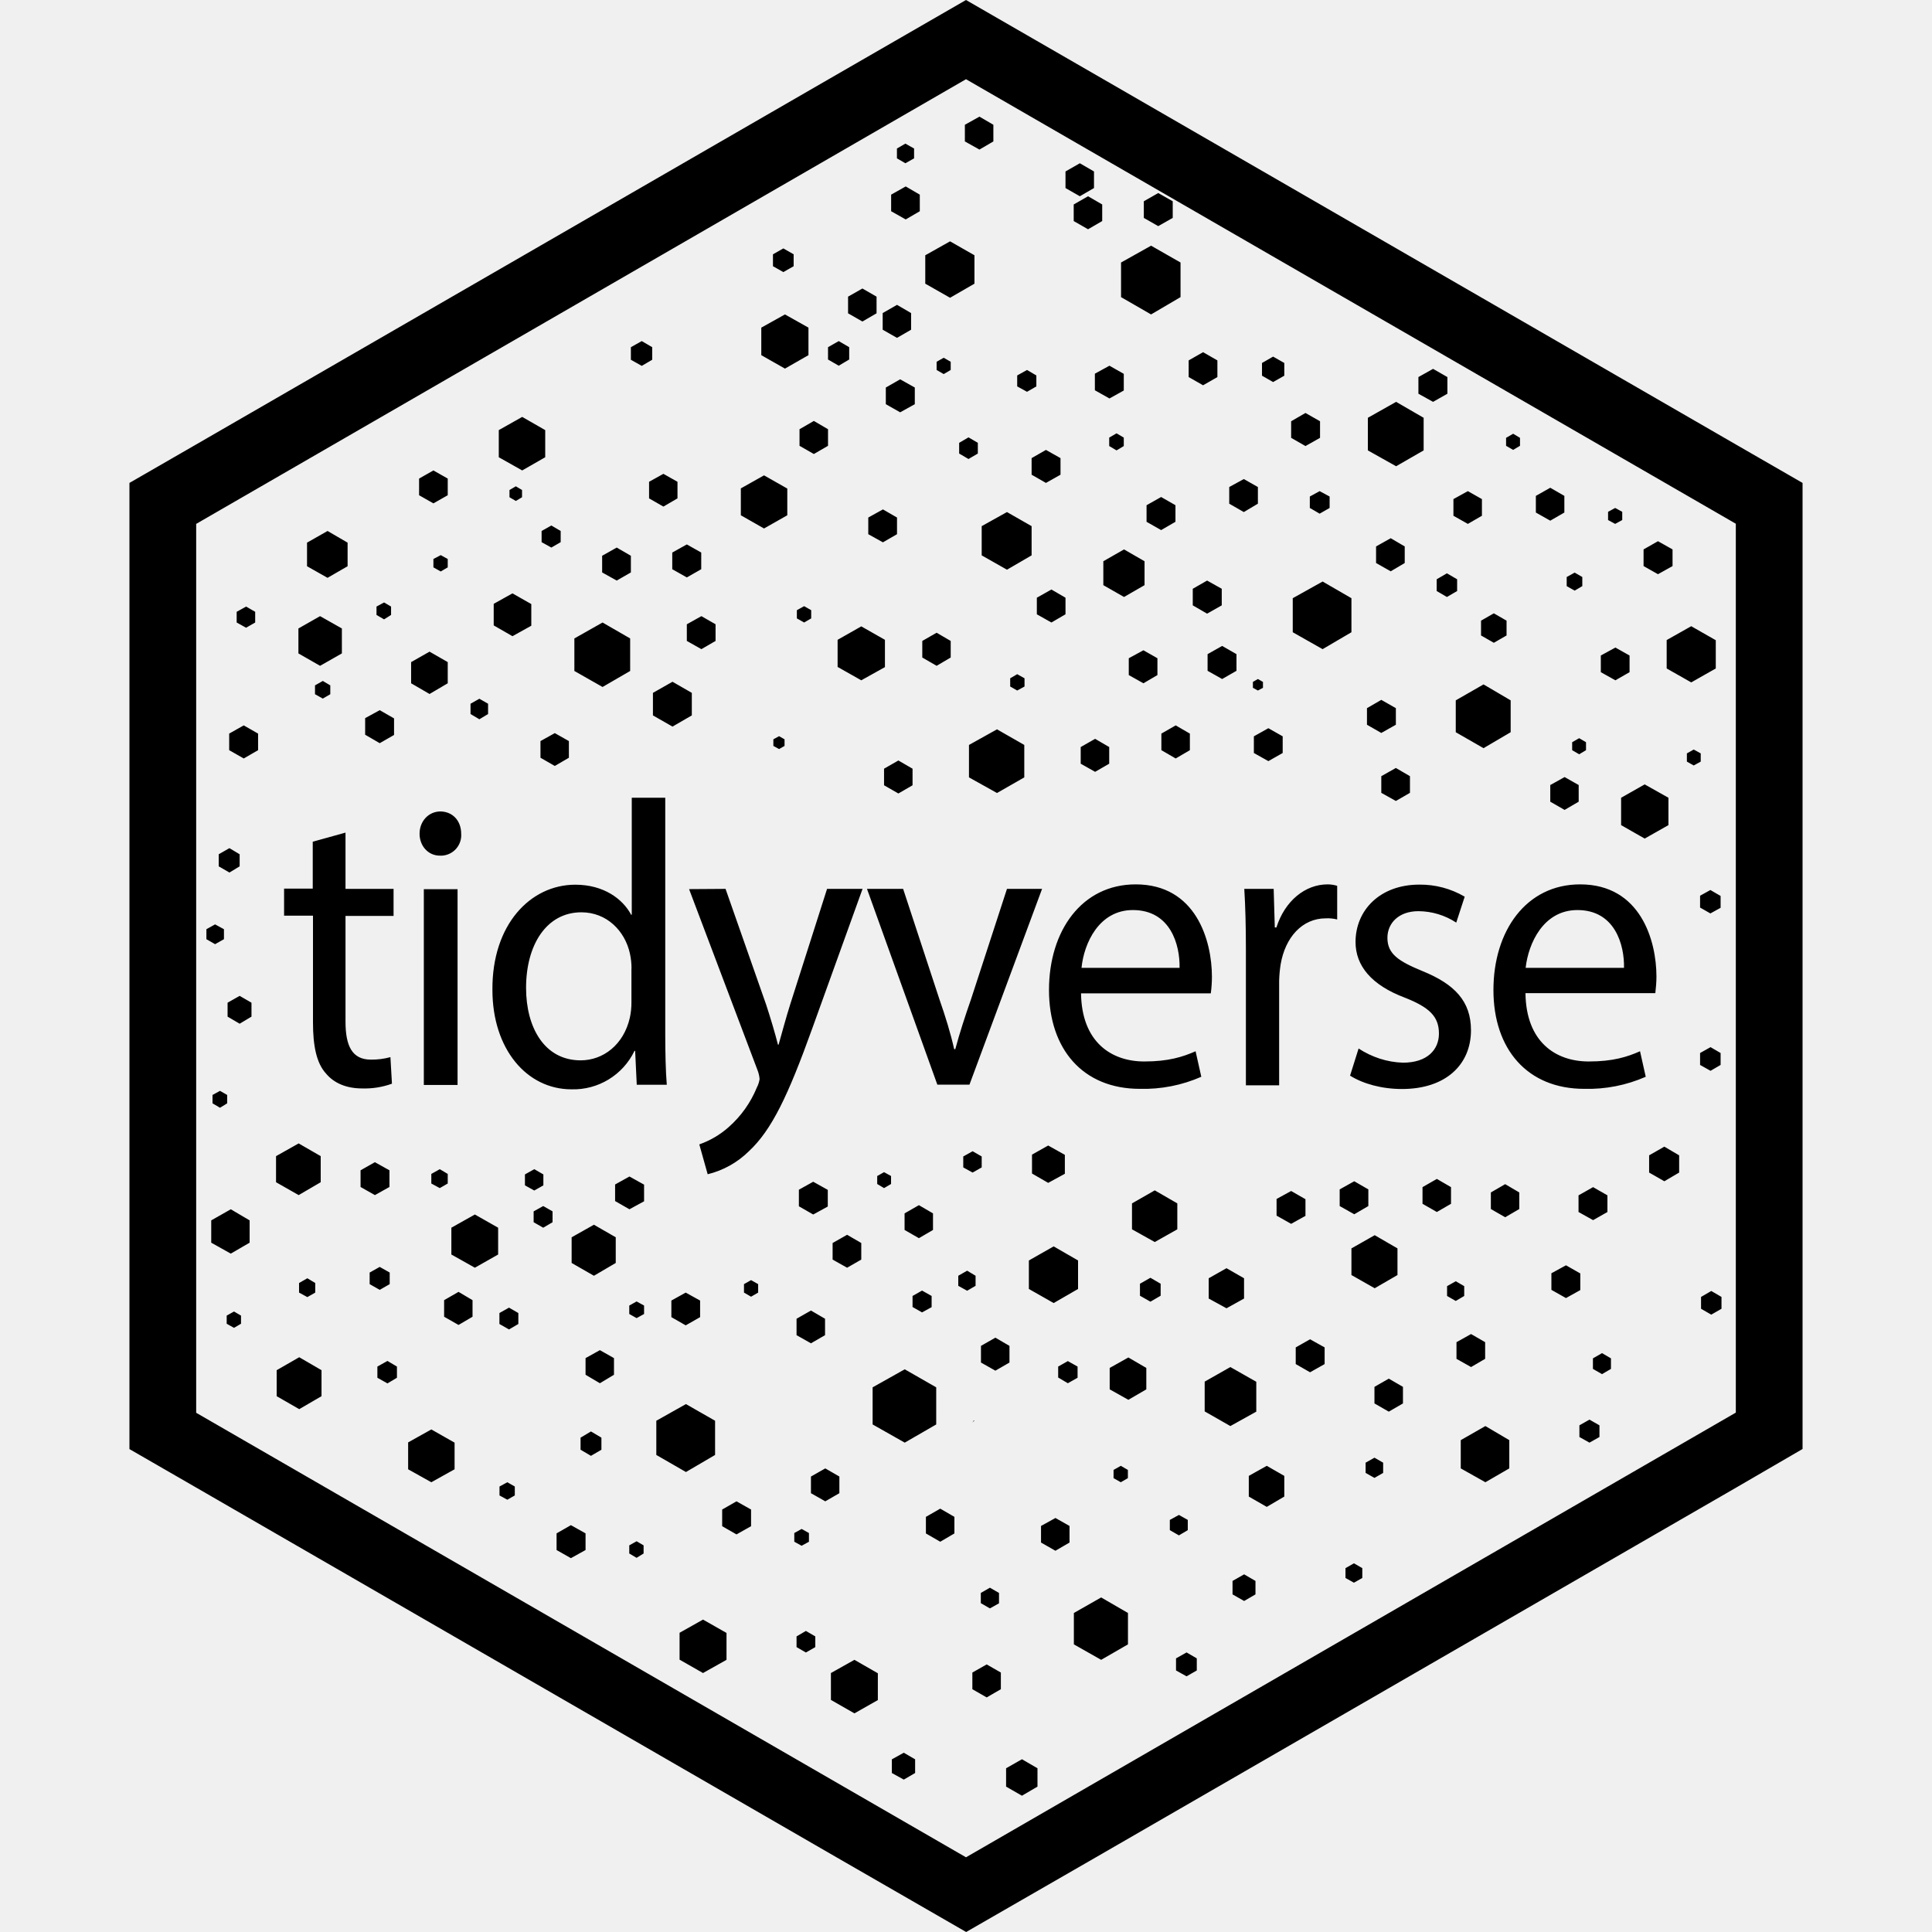
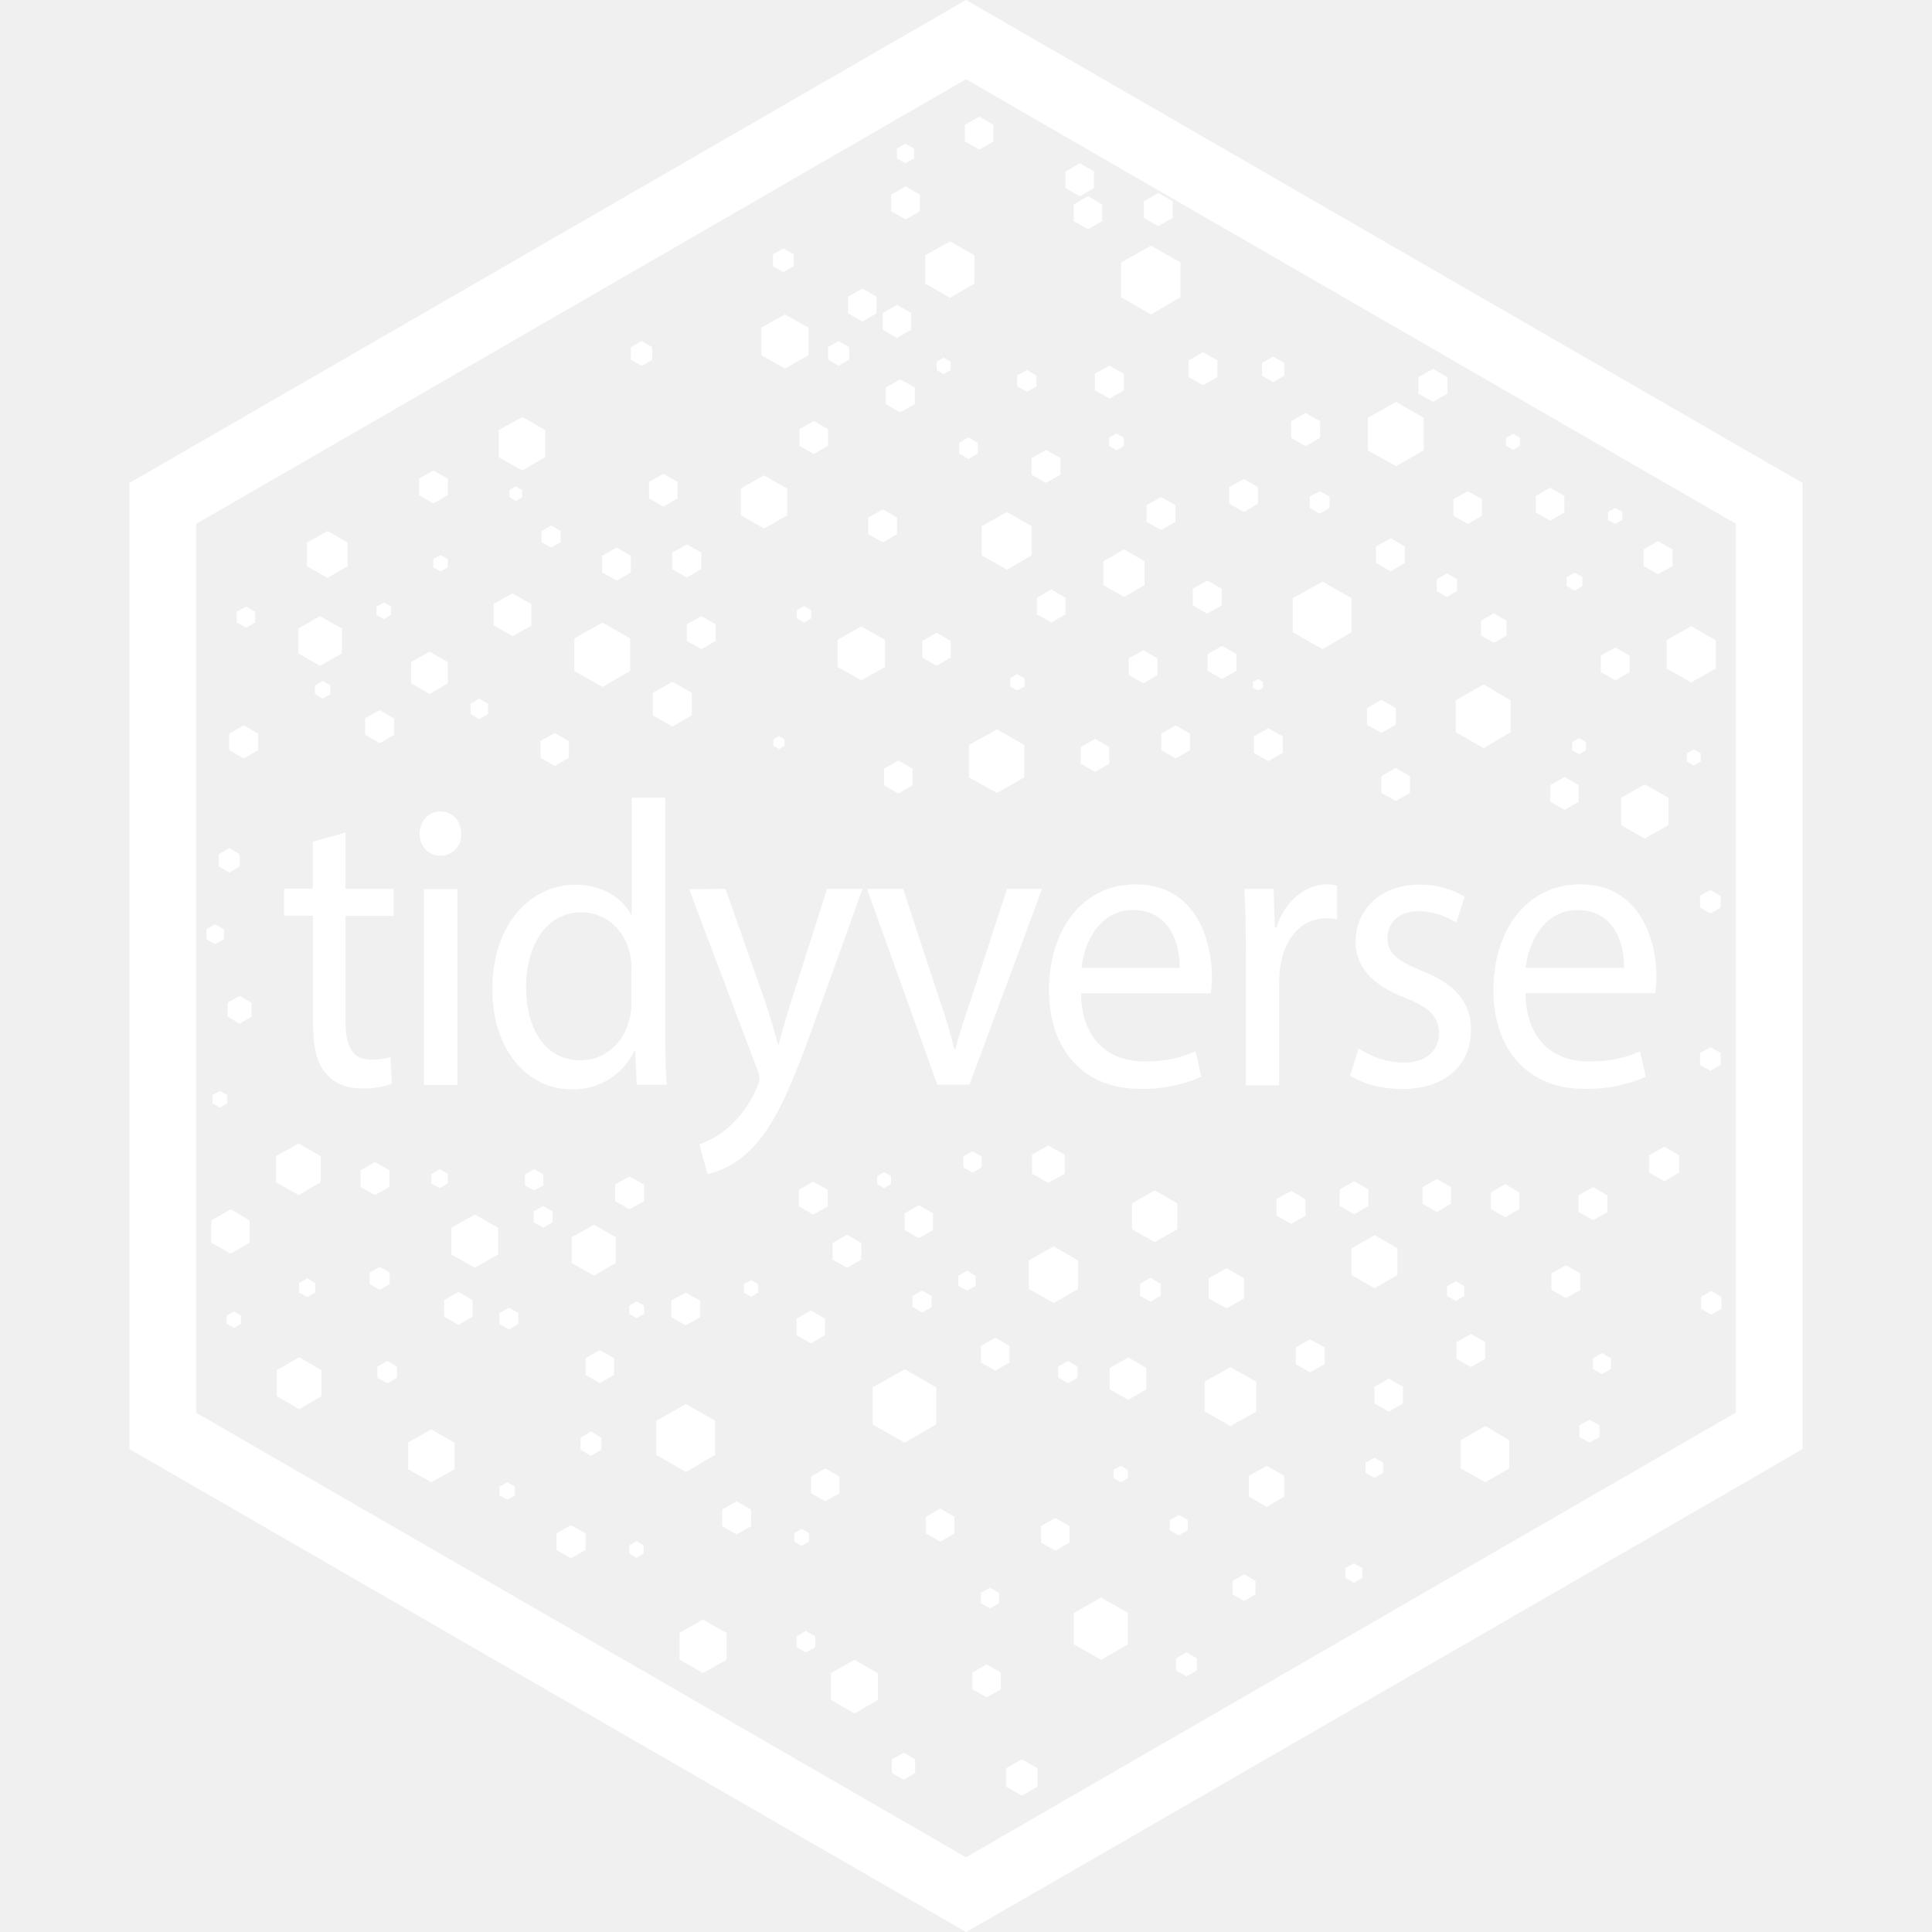
<svg xmlns="http://www.w3.org/2000/svg" role="img" viewBox="0 0 24 24">
-   <path d="M22.392 18V5.999l-.829-.478L13.706.984 12 0l-1.706.984-7.857 4.537-.829.478v12.002l.829.478 7.956 4.594 1.609.927 1.61-.927 7.956-4.594.824-.479Zm-19.955-.45V6.508L12 .984l9.563 5.522v11.042L12 23.072 2.437 17.55Zm10.061 4.416v.228l.197.113.193-.113v-.228l-.193-.112-.197.112Zm-1.419-.111v.17l.148.082.141-.082v-.17l-.141-.082-.148.082Zm-.757-1.072.292-.164.291.167v.333l-.291.165-.292-.167v-.334Zm1.757-.006v.207l.178.102.176-.102v-.207l-.176-.101-.178.101Zm2.788-.026v-.15l-.127-.074-.131.074v.15l.131.073.127-.073Zm-6.425-.468.291-.164.292.166v.334l-.292.164-.291-.166v-.334Zm4.898-.246v.39l.339.192.333-.192v-.39l-.333-.193-.339.193Zm-3.445.291v.133l.116.067.117-.067v-.133l-.117-.068-.116.068Zm2.289-.54.113-.065.113.065v.129l-.113.063-.113-.065v-.127Zm3.127-.149v.167l.144.082.141-.082v-.167l-.141-.082-.144.082Zm1.403-.159v.122l.105.059.104-.059v-.122l-.104-.06-.105.06Zm-9.8-.432.178-.102.182.102v.207l-.182.101-.178-.101v-.207Zm.903.149v.101l.091.054.087-.054v-.101l-.087-.051-.091.051Zm5.115-.241v.206l.179.102.175-.102v-.206l-.175-.099-.179.099Zm-2.883.196v-.108l-.091-.051-.091.051v.108l.091.05.091-.05Zm1.453-.309v.206l.178.103.176-.103v-.206l-.176-.102-.178.102Zm3.03.038.113-.062.11.062v.127l-.11.065-.113-.065v-.127Zm-5.561-.129.178-.102.181.102v.207l-.181.102-.178-.102v-.207Zm6.542-.418v.257l.223.128.218-.128v-.257l-.218-.125-.223.125Zm-5.439.008v.207l.178.101.175-.101v-.207l-.175-.101-.178.101Zm-3.869.124v.111l.097.053.093-.053v-.111l-.093-.053-.097.053Zm11.941-.576v.351l.306.172.297-.172v-.351l-.297-.175-.306.175Zm-13.076.028.288-.161.289.164v.331l-.289.161-.288-.161v-.334Zm8.941.444v-.102l-.088-.051-.09.051v.102l.09.051.088-.051Zm2.953-.192v.127l.11.062.108-.062v-.127l-.108-.062-.11.062Zm-8.811-.521v.425l.368.212.362-.212v-.425l-.362-.207-.368.207Zm-.941.21v.15l.129.076.13-.076v-.15l-.13-.077-.129.077Zm12.408-.153.125-.071.124.071v.145l-.124.07-.125-.07v-.145Zm-7.99-.011v-.461l-.391-.224-.399.224v.461l.399.226.391-.226Zm3.335-.532.319-.181.322.183v.371l-.322.179-.319-.182v-.37Zm-2.886.509a.319.319 0 0 1 .026-.026h-.009c-.003.009-.011.017-.017.026Zm4.995-.444v.206l.178.102.176-.102v-.206l-.176-.102-.178.102Zm-13.637-.207v.323l.28.161.277-.161v-.323l-.277-.161-.28.161Zm10.803.238v-.266l-.223-.13-.232.13v.266l.232.13.223-.13Zm-9.552-.283v.139l.125.07.118-.07v-.139l-.118-.07-.125.07Zm8.457 0 .12-.068.121.068v.139l-.121.068-.12-.071v-.136Zm-5.871-.105v.207l.178.105.175-.105v-.207l-.175-.099-.178.099Zm12.514.003v.131l.113.065.111-.065v-.131l-.111-.065-.113.065Zm-3.692-.136.178-.101.181.101v.207l-.181.102-.178-.102v-.207Zm-3.91-.019v.207l.179.101.175-.101v-.207l-.175-.102-.179.102Zm6.263.161v-.207l-.175-.101-.181.101v.207l.181.102.175-.102Zm-8.2-.294v-.204l-.175-.102-.179.102v.204l.179.101.175-.101Zm-4.045-.275v.136l.119.068.116-.068v-.136l-.116-.067-.119.067Zm-3.388.032.091-.051.087.051v.101l-.087.051-.091-.051v-.101Zm5.524-.187v.206l.178.102.179-.102v-.206l-.179-.099-.178.099Zm-2.823-.005v.206l.179.102.174-.102v-.206l-.174-.103-.179.103Zm2.3.067.091-.051.093.051v.105l-.093.051-.091-.051v-.105Zm13.314-.107.127-.074.127.074v.147l-.127.073-.127-.073v-.147Zm-9.795-.012.118-.067.119.067v.139l-.119.065-.118-.067v-.137Zm3.679-.22.221-.125.218.125v.252l-.218.121-.221-.121v-.252Zm-1.623.133v-.354l-.303-.175-.308.175v.354l.308.175.303-.175Zm1.026.084v-.149l-.127-.074-.13.074v.149l.13.074.127-.074Zm3.771.003v-.122l-.105-.061-.108.061v.122l.108.062.105-.062Zm1.083-.282.181-.099.178.101v.207l-.178.099-.181-.102v-.206Zm-15.356.24v-.119l-.098-.059-.103.059v.119l.103.056.098-.056Zm5.326-.105v.105l.088.051.088-.051v-.105l-.088-.05-.088.05Zm2.662-.104v.125l.11.061.105-.061v-.125l-.105-.063-.11.063Zm-7.312-.04.125-.07.124.07v.144l-.124.071-.125-.071v-.144Zm12.196-.3v.331l.289.164.283-.164v-.331l-.283-.164-.289.164Zm-9.687-.138v.319l.277.159.271-.159v-.319l-.271-.156-.277.156Zm-1.494-.119.292-.164.289.164v.333l-.289.164-.292-.164v-.333Zm5.092.396v-.206l-.176-.102-.18.102v.206l.18.101.176-.101Zm-8.075-.487v.277l.243.136.234-.136v-.277l-.234-.138-.243.138Zm11.438-.211.283-.162.28.162v.322l-.28.158-.283-.158v-.322Zm-2.472.33v-.206l-.175-.102-.178.102v.206l.178.102.175-.102Zm-4.961-.231v.135l.119.068.116-.068v-.135l-.116-.066-.119.066Zm9.229-.154.181-.099.178.102v.207l-.178.099-.181-.102v-.207Zm3.751-.045.181-.102.178.102v.207l-.178.101-.181-.101v-.207Zm-1.089-.036v.206l.178.102.175-.102v-.206l-.175-.103-.178.103Zm-8.596-.034.178-.099.181.101v.207l-.181.099-.178-.102v-.206Zm7.074.203v-.207l-.175-.101-.181.101v.207l.181.102.175-.102Zm1.027-.028v-.207l-.176-.102-.178.102v.207l.178.102.176-.102Zm-10.384-.24.178-.099.182.101v.207l-.182.099-.178-.102v-.206Zm-3.657-.028v-.324l-.274-.158-.281.158v.324l.281.16.274-.16Zm.495-.148.178-.101.181.101v.207l-.181.101-.178-.101v-.207Zm2.271.187v-.136l-.113-.065-.116.065v.136l.116.064.113-.064Zm4.147-.017.085.051.087-.051v-.099l-.087-.048-.085.048v.099Zm-5.335-.006v-.119l-.099-.059-.105.059v.119l.105.057.099-.057Zm7.258-.359.201-.113.207.116v.235l-.207.113-.201-.116v-.235Zm7.666.009v.214l.189.108.184-.108v-.214l-.184-.108-.189.108Zm-11.473-3.31.504 1.437c.053.162.11.351.147.498h.008c.042-.146.09-.33.147-.509l.455-1.426h.441l-.625 1.734c-.3.835-.504 1.262-.787 1.525a1.098 1.098 0 0 1-.512.286l-.104-.371a1.09 1.09 0 0 0 .365-.215 1.32 1.32 0 0 0 .35-.492.323.323 0 0 0 .034-.105.393.393 0 0 0-.028-.116l-.848-2.243.453-.003Zm3.182 3.46v-.136l-.113-.065-.116.065v.136l.116.064.113-.064Zm-9.373-.796v-.104l-.089-.051-.093.051v.104l.093.055.089-.055Zm5.442-.859c0 .215.005.464.019.628H7.91l-.02-.421h-.008a.842.842 0 0 1-.783.478c-.554 0-.982-.498-.982-1.236-.006-.808.47-1.306 1.03-1.306.35 0 .588.175.693.373h.008V9.91h.416v2.937Zm8.613.178c.164.107.353.17.551.176.303 0 .447-.162.447-.362 0-.212-.119-.326-.427-.447-.413-.156-.609-.396-.609-.69 0-.393.301-.713.793-.713a1.09 1.09 0 0 1 .563.15l-.105.322a.865.865 0 0 0-.47-.142c-.246 0-.385.15-.385.331 0 .201.139.291.435.413.399.162.603.374.603.735 0 .428-.314.73-.857.73-.252 0-.484-.065-.645-.166l.106-.337Zm2.073-.685c.008.599.37.846.786.846.301 0 .479-.057.637-.127l.071.317a1.78 1.78 0 0 1-.764.15c-.707 0-1.128-.493-1.128-1.228s.407-1.312 1.077-1.312c.75 0 .948.698.948 1.145 0 .067-.006.138-.014.206H18.95v.003Zm-5.521 0c.008.599.37.846.786.846.3 0 .478-.057.637-.127l.071.317a1.78 1.78 0 0 1-.764.15c-.707 0-1.128-.493-1.128-1.228s.407-1.312 1.077-1.312c.749 0 .947.698.947 1.148 0 .068-.005.138-.014.206h-1.612Zm-9.137-1.997v.699h.597v.336h-.597v1.312c0 .303.082.473.315.473a.871.871 0 0 0 .243-.031l.019.33a.993.993 0 0 1-.37.059c-.195 0-.35-.065-.45-.186-.119-.13-.161-.348-.161-.633v-1.327h-.359v-.336h.356v-.583l.407-.113ZM15.477 11.8c0-.286-.006-.532-.02-.758h.365l.014.479h.02c.105-.329.356-.535.636-.535a.41.41 0 0 1 .119.018v.418a.476.476 0 0 0-.142-.014c-.294 0-.503.238-.56.569a1.562 1.562 0 0 0-.019.206v1.299h-.413V11.8ZM5.265 13.478v-2.432h.419v2.432h-.419Zm5.954-2.436.45 1.369c.077.221.139.421.184.622h.014c.054-.201.119-.401.196-.622l.446-1.369h.436l-.902 2.432h-.399l-.874-2.432h.449Zm10.155 2.187v-.148l-.125-.073-.13.073v.148l.13.073.125-.073ZM7.845 12.032a.85.85 0 0 0-.02-.187c-.062-.282-.288-.512-.603-.512-.432 0-.687.402-.687.939 0 .493.229.9.678.9.281 0 .535-.195.611-.529a.875.875 0 0 0 .02-.192v-.419h.001Zm-5.018.424v.173l.15.088.147-.088v-.173l-.147-.085-.15.085Zm11.826-.433c.006-.282-.11-.718-.58-.718-.421 0-.608.413-.638.718h1.218Zm5.521 0c.006-.282-.11-.718-.579-.718-.422 0-.609.413-.643.718h1.222Zm-17.61-.48.108-.06.11.06v.124l-.11.062-.108-.062v-.124Zm18.555-.416.128-.071.127.074v.147l-.127.07-.128-.073v-.147Zm-18.142-.365v-.15l-.127-.076-.133.076v.15l.133.077.127-.077Zm2.752-.405a.254.254 0 0 1-.237.272h-.028c-.147 0-.252-.122-.252-.272 0-.155.111-.277.261-.277.157.004.256.122.256.277Zm14.409-.447.293-.166.295.166v.34l-.295.167-.293-.167v-.34Zm-.88-.158v.207l.178.102.175-.102v-.207l-.175-.099-.178.099Zm-2.099-.11v.207l.181.101.175-.101v-.207l-.175-.102-.181.102Zm-5.823.113v-.206l-.176-.102-.178.102v.206l.178.102.176-.102Zm1.388-.501-.339-.194-.348.194v.403l.348.194.339-.194v-.403Zm1.055.233V9.28l-.175-.102-.179.102v.207l.179.101.175-.101Zm-6.712-.074v-.207l-.175-.099-.178.099v.207l.178.102.175-.102Zm14.06.048v-.102l-.087-.048-.085.048v.102l.085.048.087-.048Zm-5.551-.314.18-.101.178.101v.207l-.178.101-.18-.101v-.207ZM2.847 9.113l.181-.102.178.102v.206l-.178.103-.181-.103v-.206Zm11.58 0v.206l.178.103.176-.103v-.206l-.176-.102-.178.102Zm5.103.107v.099l.087.051.085-.051V9.22l-.085-.05-.087.05Zm-9.923-.036v.082l.071.039.068-.039v-.082l-.068-.039-.071.039Zm8.477-.484v.396l.345.198.337-.198V8.7l-.337-.198-.345.198Zm-13.189.43v-.206l-.178-.102-.181.099v.206l.181.105.178-.102Zm12.086-.333.178-.103.181.103v.206l-.181.102-.178-.102v-.206Zm-8.387.09v-.28l-.24-.138-.243.138v.28l.243.139.24-.139Zm-2.749-.145v.128l.11.065.108-.065v-.128l-.108-.062-.11.062Zm-1.932-.228v.11l.097.054.093-.054v-.11l-.093-.055-.097.055Zm1.649-.026v-.263l-.226-.13-.229.13v.263l.229.133.226-.133Zm10.002-.017v.073l.062.034.063-.034v-.073l-.063-.036-.062.036Zm-3.015-.045.087-.051.091.051v.102l-.091.05-.087-.05v-.102Zm-4.721-.495-.343-.198-.35.198v.404l.35.199.343-.199v-.404Zm6.55.246-.174-.099-.182.099v.209l.182.102.174-.102v-.209Zm6.326-.226.305-.172.305.174v.351l-.305.173-.305-.173v-.353Zm-10.299-.003.294-.167.294.167v.339l-.294.164-.294-.166v-.337Zm9.481.195v.207l.181.101.176-.101v-.207l-.176-.099-.181.099Zm-4.885-.017.181-.102.178.102v.207l-.178.102-.181-.102v-.207ZM3.707 7.807v.31l.269.154.271-.154v-.31l-.271-.153-.269.153Zm8.103.155-.175-.102-.178.102v.206l.178.103.175-.103v-.206Zm4.978-.108v-.423l-.358-.207-.371.207v.423l.371.21.358-.21Zm-7.899.108v-.207l-.176-.101-.181.101v.207l.181.102.176-.102Zm9.509-.252.159-.091.158.091v.184l-.158.091-.159-.091V7.71ZM6.6 7.773v-.269l-.234-.133-.233.13v.268l.233.134.234-.13ZM2.94 7.6v.133l.117.065.113-.065V7.6l-.113-.065-.117.065Zm9.94.031.181.102.175-.102v-.206l-.175-.102-.181.102v.206Zm-2.981.051.09.051.088-.051V7.58l-.088-.05-.09.05v.102Zm-5.041-.043v-.104l-.087-.051-.094.051v.104l.094.055.087-.055Zm9.959-.325.178-.102.182.102v.206l-.182.103-.178-.103v-.206Zm-1.111-.045.257.147.255-.147v-.297l-.255-.147-.257.147v.297Zm4.395.073v-.146l-.127-.074-.127.074v.146l.127.074.127-.074Zm1.361-.174v.113l.099.056.095-.056v-.113l-.095-.055-.099.055ZM7.837 7.111v-.207l-.176-.102-.181.102v.207l.181.101.176-.101Zm-4.023-.37v.293l.255.144.249-.144v-.293l-.249-.145-.255.145Zm4.537.123.181-.101.179.101v.207l-.179.102-.181-.102v-.207Zm12.066-.039.179-.102.181.102v.207l-.181.101-.179-.101v-.207Zm-14.855.223v-.104l-.087-.048-.091.048v.104l.091.051.087-.051Zm11.532-.26v.206l.182.103.174-.103v-.206l-.174-.102-.182.102Zm-4.279-.252-.306-.175-.314.175v.363l.314.178.306-.178v-.363Zm-6.087.06v.139l.121.067.116-.067v-.139l-.116-.068-.121.068Zm4.415.04v-.207l-.175-.101-.182.101v.207l.182.101.175-.101Zm3.1-.36.181-.102.178.102v.206l-.178.103-.181-.103v-.206Zm-5.04-.209.288-.162.289.164v.332l-.289.164-.288-.164v-.334Zm9.206.34V6.2l-.175-.099-.179.099v.207l.179.101.175-.101Zm1.567-.049v.102l.088.048.088-.048v-.102l-.088-.048-.088.048Zm-.543.009V6.16l-.175-.101-.179.101v.207l.179.101.175-.101Zm-3.162-.199.122-.067.124.067v.142l-.124.071-.122-.071v-.142Zm-.645.089V6.05l-.175-.099-.181.099v.207l.181.104.175-.104Zm-7.21-.066v-.206l-.175-.099-.178.099v.206l.178.102.175-.102Zm-3.21-.246.178-.101.178.101v.207l-.178.101-.178-.101v-.207Zm1.279.232v-.09l-.077-.046-.079.046v.09l.079.046.077-.046Zm6.33-.486.178-.102.181.102v.206l-.181.102-.178-.102v-.206ZM6.773 5.68v-.337l-.286-.164-.291.164v.337l.291.164.286-.164Zm10.912-.085V5.19l-.342-.198-.351.198v.405l.351.197.342-.197Zm-5.538.039v-.133l-.116-.068-.116.068v.133l.116.068.116-.068Zm-2.215-.096.178.102.176-.102v-.206l-.176-.103-.178.103v.206Zm4.028.003v-.105l-.09-.053-.091.053v.105l.091.054.09-.054Zm4.922-.003v-.099l-.085-.051-.088.051v.099l.088.051.085-.051Zm-2.843-.305.178-.103.181.103v.206l-.181.102-.178-.102v-.206Zm-5.035-.419.178-.102.182.102v.207l-.182.101-.178-.101v-.207Zm6.616-.13.182-.102.178.102v.207l-.178.101-.182-.101v-.207Zm-4.019-.042.181-.099.178.101v.207l-.178.099-.181-.102v-.206Zm-.727.158v-.136l-.116-.068-.122.068V4.8l.122.067.116-.067Zm2.249-.116v-.207l-.178-.102-.179.102v.207l.179.102.178-.102Zm.554-.175.138-.079.139.079v.158l-.139.079-.138-.079v-.158Zm-4.042-.015v.102l.088.051.087-.051v-.102l-.087-.05-.088.05Zm-1.592-.082V4.07l-.292-.164-.294.164v.342l.294.167.292-.167Zm-1.941.057v-.156l-.13-.076-.135.076v.156l.135.076.13-.076Zm2.447-.003v-.153l-.13-.076-.133.076v.153l.133.077.13-.077Zm.416-.37.178.101.175-.101v-.207l-.175-.102-.178.102v.207Zm-.076-.204v-.207l-.176-.101-.178.101v.207l.178.102.176-.102Zm3.776-.201v-.43l-.366-.209-.373.209v.43l.373.215.366-.215Zm-3.171-.167.308.175.303-.175v-.353l-.303-.173-.308.173v.353Zm-1.892-.365.129-.073.128.073v.148l-.128.073-.129-.073v-.148Zm3.736-.619v.206l.178.102.176-.102V2.54l-.176-.102-.178.102Zm.871-.04.179-.102.18.102v.207l-.18.102-.179-.102V2.5Zm-2.783.124v-.206l-.175-.102-.181.102v.206l.181.102.175-.102Zm2.164-.288V2.13l-.176-.102-.178.102v.206l.178.102.176-.102Zm-2.448-.491.105-.061.108.061v.122l-.108.061-.105-.061v-.122Zm1.198-.088V1.55l-.173-.101-.181.101v.207l.181.101.173-.101Z" />
+   <path fill="#FFFFFF" d="M22.392 18V5.999l-.829-.478L13.706.984 12 0l-1.706.984-7.857 4.537-.829.478v12.002l.829.478 7.956 4.594 1.609.927 1.61-.927 7.956-4.594.824-.479Zm-19.955-.45V6.508L12 .984l9.563 5.522v11.042L12 23.072 2.437 17.55Zm10.061 4.416v.228l.197.113.193-.113v-.228l-.193-.112-.197.112Zm-1.419-.111v.17l.148.082.141-.082v-.17l-.141-.082-.148.082Zm-.757-1.072.292-.164.291.167v.333l-.291.165-.292-.167v-.334Zm1.757-.006v.207l.178.102.176-.102v-.207l-.176-.101-.178.101Zm2.788-.026v-.15l-.127-.074-.131.074v.15l.131.073.127-.073Zm-6.425-.468.291-.164.292.166v.334l-.292.164-.291-.166v-.334Zm4.898-.246v.39l.339.192.333-.192v-.39l-.333-.193-.339.193Zm-3.445.291v.133l.116.067.117-.067v-.133l-.117-.068-.116.068Zm2.289-.54.113-.065.113.065v.129l-.113.063-.113-.065v-.127Zm3.127-.149v.167l.144.082.141-.082v-.167l-.141-.082-.144.082Zm1.403-.159v.122l.105.059.104-.059v-.122l-.104-.06-.105.06Zm-9.8-.432.178-.102.182.102v.207l-.182.101-.178-.101v-.207Zm.903.149v.101l.091.054.087-.054v-.101l-.087-.051-.091.051Zm5.115-.241v.206l.179.102.175-.102v-.206l-.175-.099-.179.099Zm-2.883.196v-.108l-.091-.051-.091.051v.108l.091.05.091-.05Zm1.453-.309v.206l.178.103.176-.103v-.206l-.176-.102-.178.102Zm3.03.038.113-.062.11.062v.127l-.11.065-.113-.065v-.127Zm-5.561-.129.178-.102.181.102v.207l-.181.102-.178-.102v-.207Zm6.542-.418v.257l.223.128.218-.128v-.257l-.218-.125-.223.125Zm-5.439.008v.207l.178.101.175-.101v-.207l-.175-.101-.178.101Zm-3.869.124v.111l.097.053.093-.053v-.111l-.093-.053-.097.053Zm11.941-.576v.351l.306.172.297-.172v-.351l-.297-.175-.306.175Zm-13.076.028.288-.161.289.164v.331l-.289.161-.288-.161v-.334Zm8.941.444v-.102l-.088-.051-.09.051v.102l.09.051.088-.051Zm2.953-.192v.127l.11.062.108-.062v-.127l-.108-.062-.11.062Zm-8.811-.521v.425l.368.212.362-.212v-.425l-.362-.207-.368.207Zm-.941.21v.15l.129.076.13-.076v-.15l-.13-.077-.129.077Zm12.408-.153.125-.071.124.071v.145l-.124.07-.125-.07v-.145Zm-7.99-.011v-.461l-.391-.224-.399.224v.461l.399.226.391-.226Zm3.335-.532.319-.181.322.183v.371l-.322.179-.319-.182v-.37Zm-2.886.509a.319.319 0 0 1 .026-.026h-.009c-.003.009-.011.017-.017.026Zm4.995-.444v.206l.178.102.176-.102v-.206l-.176-.102-.178.102Zm-13.637-.207v.323l.28.161.277-.161v-.323l-.277-.161-.28.161Zm10.803.238v-.266l-.223-.13-.232.13v.266l.232.13.223-.13Zm-9.552-.283v.139l.125.07.118-.07v-.139l-.118-.07-.125.07Zm8.457 0 .12-.068.121.068v.139l-.121.068-.12-.071v-.136Zm-5.871-.105v.207l.178.105.175-.105v-.207l-.175-.099-.178.099Zm12.514.003v.131l.113.065.111-.065v-.131l-.111-.065-.113.065Zm-3.692-.136.178-.101.181.101v.207l-.181.102-.178-.102v-.207Zm-3.91-.019v.207l.179.101.175-.101v-.207l-.175-.102-.179.102Zm6.263.161v-.207l-.175-.101-.181.101v.207l.181.102.175-.102Zm-8.2-.294v-.204l-.175-.102-.179.102v.204l.179.101.175-.101Zm-4.045-.275v.136l.119.068.116-.068v-.136l-.116-.067-.119.067Zm-3.388.032.091-.051.087.051v.101l-.087.051-.091-.051v-.101Zm5.524-.187v.206l.178.102.179-.102v-.206l-.179-.099-.178.099Zm-2.823-.005v.206l.179.102.174-.102v-.206l-.174-.103-.179.103Zm2.3.067.091-.051.093.051v.105l-.093.051-.091-.051v-.105Zm13.314-.107.127-.074.127.074v.147l-.127.073-.127-.073v-.147Zm-9.795-.012.118-.067.119.067v.139l-.119.065-.118-.067v-.137Zm3.679-.22.221-.125.218.125v.252l-.218.121-.221-.121v-.252Zm-1.623.133v-.354l-.303-.175-.308.175v.354l.308.175.303-.175Zm1.026.084v-.149l-.127-.074-.13.074v.149l.13.074.127-.074Zm3.771.003v-.122l-.105-.061-.108.061v.122l.108.062.105-.062Zm1.083-.282.181-.099.178.101v.207l-.178.099-.181-.102v-.206Zm-15.356.24v-.119l-.098-.059-.103.059v.119l.103.056.098-.056Zm5.326-.105v.105l.088.051.088-.051v-.105l-.088-.05-.088.05Zm2.662-.104v.125l.11.061.105-.061v-.125l-.105-.063-.11.063Zm-7.312-.04.125-.07.124.07v.144l-.124.071-.125-.071v-.144Zm12.196-.3v.331l.289.164.283-.164v-.331l-.283-.164-.289.164Zm-9.687-.138v.319l.277.159.271-.159v-.319l-.271-.156-.277.156Zm-1.494-.119.292-.164.289.164v.333l-.289.164-.292-.164v-.333Zm5.092.396v-.206l-.176-.102-.18.102v.206l.18.101.176-.101Zm-8.075-.487v.277l.243.136.234-.136v-.277l-.234-.138-.243.138Zm11.438-.211.283-.162.28.162v.322l-.28.158-.283-.158v-.322Zm-2.472.33v-.206l-.175-.102-.178.102v.206l.178.102.175-.102Zm-4.961-.231v.135l.119.068.116-.068v-.135l-.116-.066-.119.066Zm9.229-.154.181-.099.178.102v.207l-.178.099-.181-.102v-.207Zm3.751-.045.181-.102.178.102v.207l-.178.101-.181-.101v-.207Zm-1.089-.036v.206l.178.102.175-.102v-.206l-.175-.103-.178.103Zm-8.596-.034.178-.099.181.101v.207l-.181.099-.178-.102v-.206Zm7.074.203v-.207l-.175-.101-.181.101v.207l.181.102.175-.102Zm1.027-.028v-.207l-.176-.102-.178.102v.207l.178.102.176-.102Zm-10.384-.24.178-.099.182.101v.207l-.182.099-.178-.102v-.206Zm-3.657-.028v-.324l-.274-.158-.281.158v.324l.281.16.274-.16Zm.495-.148.178-.101.181.101v.207l-.181.101-.178-.101v-.207Zm2.271.187v-.136l-.113-.065-.116.065v.136l.116.064.113-.064Zm4.147-.017.085.051.087-.051v-.099l-.087-.048-.085.048v.099Zm-5.335-.006v-.119l-.099-.059-.105.059v.119l.105.057.099-.057Zm7.258-.359.201-.113.207.116v.235l-.207.113-.201-.116v-.235Zm7.666.009v.214l.189.108.184-.108v-.214l-.184-.108-.189.108Zm-11.473-3.31.504 1.437c.053.162.11.351.147.498h.008c.042-.146.09-.33.147-.509l.455-1.426h.441l-.625 1.734c-.3.835-.504 1.262-.787 1.525a1.098 1.098 0 0 1-.512.286l-.104-.371a1.09 1.09 0 0 0 .365-.215 1.32 1.32 0 0 0 .35-.492.323.323 0 0 0 .034-.105.393.393 0 0 0-.028-.116l-.848-2.243.453-.003Zm3.182 3.46v-.136l-.113-.065-.116.065v.136l.116.064.113-.064Zm-9.373-.796v-.104l-.089-.051-.093.051v.104l.093.055.089-.055Zm5.442-.859c0 .215.005.464.019.628H7.91l-.02-.421h-.008a.842.842 0 0 1-.783.478c-.554 0-.982-.498-.982-1.236-.006-.808.47-1.306 1.03-1.306.35 0 .588.175.693.373h.008V9.91h.416v2.937Zm8.613.178c.164.107.353.17.551.176.303 0 .447-.162.447-.362 0-.212-.119-.326-.427-.447-.413-.156-.609-.396-.609-.69 0-.393.301-.713.793-.713a1.09 1.09 0 0 1 .563.15l-.105.322a.865.865 0 0 0-.47-.142c-.246 0-.385.15-.385.331 0 .201.139.291.435.413.399.162.603.374.603.735 0 .428-.314.73-.857.73-.252 0-.484-.065-.645-.166l.106-.337Zm2.073-.685c.008.599.37.846.786.846.301 0 .479-.057.637-.127l.071.317a1.78 1.78 0 0 1-.764.15c-.707 0-1.128-.493-1.128-1.228s.407-1.312 1.077-1.312c.75 0 .948.698.948 1.145 0 .067-.006.138-.014.206H18.95v.003Zm-5.521 0c.008.599.37.846.786.846.3 0 .478-.057.637-.127l.071.317a1.78 1.78 0 0 1-.764.15c-.707 0-1.128-.493-1.128-1.228s.407-1.312 1.077-1.312c.749 0 .947.698.947 1.148 0 .068-.005.138-.014.206h-1.612Zm-9.137-1.997v.699h.597v.336h-.597v1.312c0 .303.082.473.315.473a.871.871 0 0 0 .243-.031l.019.33a.993.993 0 0 1-.37.059c-.195 0-.35-.065-.45-.186-.119-.13-.161-.348-.161-.633v-1.327h-.359v-.336h.356v-.583l.407-.113ZM15.477 11.8c0-.286-.006-.532-.02-.758h.365l.014.479h.02c.105-.329.356-.535.636-.535a.41.41 0 0 1 .119.018v.418a.476.476 0 0 0-.142-.014c-.294 0-.503.238-.56.569a1.562 1.562 0 0 0-.019.206v1.299h-.413V11.8ZM5.265 13.478v-2.432h.419v2.432h-.419Zm5.954-2.436.45 1.369c.077.221.139.421.184.622h.014c.054-.201.119-.401.196-.622l.446-1.369h.436l-.902 2.432h-.399l-.874-2.432h.449Zm10.155 2.187v-.148l-.125-.073-.13.073v.148l.13.073.125-.073ZM7.845 12.032a.85.85 0 0 0-.02-.187c-.062-.282-.288-.512-.603-.512-.432 0-.687.402-.687.939 0 .493.229.9.678.9.281 0 .535-.195.611-.529a.875.875 0 0 0 .02-.192v-.419h.001Zm-5.018.424v.173l.15.088.147-.088v-.173l-.147-.085-.15.085Zm11.826-.433c.006-.282-.11-.718-.58-.718-.421 0-.608.413-.638.718h1.218Zm5.521 0c.006-.282-.11-.718-.579-.718-.422 0-.609.413-.643.718h1.222Zm-17.61-.48.108-.06.11.06v.124l-.11.062-.108-.062v-.124Zm18.555-.416.128-.071.127.074v.147l-.127.07-.128-.073v-.147Zm-18.142-.365v-.15l-.127-.076-.133.076v.15l.133.077.127-.077Zm2.752-.405a.254.254 0 0 1-.237.272h-.028c-.147 0-.252-.122-.252-.272 0-.155.111-.277.261-.277.157.004.256.122.256.277Zm14.409-.447.293-.166.295.166v.34l-.295.167-.293-.167v-.34Zm-.88-.158v.207l.178.102.175-.102v-.207l-.175-.099-.178.099Zm-2.099-.11v.207l.181.101.175-.101v-.207l-.175-.102-.181.102Zm-5.823.113v-.206l-.176-.102-.178.102v.206l.178.102.176-.102Zm1.388-.501-.339-.194-.348.194v.403l.348.194.339-.194v-.403Zm1.055.233V9.28l-.175-.102-.179.102v.207l.179.101.175-.101Zm-6.712-.074v-.207l-.175-.099-.178.099v.207l.178.102.175-.102Zm14.06.048v-.102l-.087-.048-.085.048v.102l.085.048.087-.048Zm-5.551-.314.18-.101.178.101v.207l-.178.101-.18-.101v-.207ZM2.847 9.113l.181-.102.178.102v.206l-.178.103-.181-.103v-.206Zm11.58 0v.206l.178.103.176-.103v-.206l-.176-.102-.178.102Zm5.103.107v.099l.087.051.085-.051V9.22l-.085-.05-.087.05Zm-9.923-.036v.082l.071.039.068-.039v-.082l-.068-.039-.071.039Zm8.477-.484v.396l.345.198.337-.198V8.7l-.337-.198-.345.198Zm-13.189.43v-.206l-.178-.102-.181.099v.206l.181.105.178-.102Zm12.086-.333.178-.103.181.103v.206l-.181.102-.178-.102v-.206Zm-8.387.09v-.28l-.24-.138-.243.138v.28l.243.139.24-.139Zm-2.749-.145v.128l.11.065.108-.065v-.128l-.108-.062-.11.062Zm-1.932-.228v.11l.097.054.093-.054v-.11l-.093-.055-.097.055Zm1.649-.026v-.263l-.226-.13-.229.13v.263l.229.133.226-.133Zm10.002-.017v.073l.062.034.063-.034v-.073l-.063-.036-.062.036Zm-3.015-.045.087-.051.091.051v.102l-.091.05-.087-.05v-.102Zm-4.721-.495-.343-.198-.35.198v.404l.35.199.343-.199v-.404Zm6.55.246-.174-.099-.182.099v.209l.182.102.174-.102v-.209Zm6.326-.226.305-.172.305.174v.351l-.305.173-.305-.173v-.353Zm-10.299-.003.294-.167.294.167v.339l-.294.164-.294-.166v-.337Zm9.481.195v.207l.181.101.176-.101v-.207l-.176-.099-.181.099Zm-4.885-.017.181-.102.178.102v.207l-.178.102-.181-.102v-.207ZM3.707 7.807v.31l.269.154.271-.154v-.31l-.271-.153-.269.153Zm8.103.155-.175-.102-.178.102v.206l.178.103.175-.103v-.206Zm4.978-.108v-.423l-.358-.207-.371.207v.423l.371.21.358-.21Zm-7.899.108v-.207l-.176-.101-.181.101v.207l.181.102.176-.102Zm9.509-.252.159-.091.158.091v.184l-.158.091-.159-.091V7.71ZM6.6 7.773v-.269l-.234-.133-.233.13v.268l.233.134.234-.13ZM2.94 7.6v.133l.117.065.113-.065V7.6l-.113-.065-.117.065Zm9.94.031.181.102.175-.102v-.206l-.175-.102-.181.102v.206Zm-2.981.051.09.051.088-.051V7.58l-.088-.05-.09.05v.102Zm-5.041-.043v-.104l-.087-.051-.094.051v.104l.094.055.087-.055Zm9.959-.325.178-.102.182.102v.206l-.182.103-.178-.103v-.206Zm-1.111-.045.257.147.255-.147v-.297l-.255-.147-.257.147v.297Zm4.395.073v-.146l-.127-.074-.127.074v.146l.127.074.127-.074Zm1.361-.174v.113l.099.056.095-.056v-.113l-.095-.055-.099.055ZM7.837 7.111v-.207l-.176-.102-.181.102v.207l.181.101.176-.101Zm-4.023-.37v.293l.255.144.249-.144v-.293l-.249-.145-.255.145Zm4.537.123.181-.101.179.101v.207l-.179.102-.181-.102v-.207Zm12.066-.039.179-.102.181.102v.207l-.181.101-.179-.101v-.207Zm-14.855.223v-.104l-.087-.048-.091.048v.104l.091.051.087-.051Zm11.532-.26v.206l.182.103.174-.103v-.206l-.174-.102-.182.102Zm-4.279-.252-.306-.175-.314.175v.363l.314.178.306-.178v-.363Zm-6.087.06v.139l.121.067.116-.067v-.139l-.116-.068-.121.068Zm4.415.04v-.207l-.175-.101-.182.101v.207l.182.101.175-.101Zm3.1-.36.181-.102.178.102v.206l-.178.103-.181-.103v-.206Zm-5.04-.209.288-.162.289.164v.332l-.289.164-.288-.164v-.334Zm9.206.34V6.2l-.175-.099-.179.099v.207l.179.101.175-.101Zm1.567-.049v.102l.088.048.088-.048v-.102l-.088-.048-.088.048Zm-.543.009V6.16l-.175-.101-.179.101v.207l.179.101.175-.101Zm-3.162-.199.122-.067.124.067v.142l-.124.071-.122-.071v-.142Zm-.645.089V6.05l-.175-.099-.181.099v.207l.181.104.175-.104Zm-7.21-.066v-.206l-.175-.099-.178.099v.206l.178.102.175-.102Zm-3.21-.246.178-.101.178.101v.207l-.178.101-.178-.101v-.207Zm1.279.232v-.09l-.077-.046-.079.046v.09l.079.046.077-.046Zm6.33-.486.178-.102.181.102v.206l-.181.102-.178-.102v-.206ZM6.773 5.68v-.337l-.286-.164-.291.164v.337l.291.164.286-.164Zm10.912-.085V5.19l-.342-.198-.351.198v.405l.351.197.342-.197Zm-5.538.039v-.133l-.116-.068-.116.068v.133l.116.068.116-.068Zm-2.215-.096.178.102.176-.102v-.206l-.176-.103-.178.103v.206Zm4.028.003v-.105l-.09-.053-.091.053v.105l.091.054.09-.054Zm4.922-.003v-.099l-.085-.051-.088.051v.099l.088.051.085-.051Zm-2.843-.305.178-.103.181.103v.206l-.181.102-.178-.102v-.206Zm-5.035-.419.178-.102.182.102v.207l-.182.101-.178-.101v-.207Zm6.616-.13.182-.102.178.102v.207l-.178.101-.182-.101v-.207Zm-4.019-.042.181-.099.178.101v.207l-.178.099-.181-.102v-.206Zm-.727.158v-.136l-.116-.068-.122.068V4.8l.122.067.116-.067Zm2.249-.116v-.207l-.178-.102-.179.102v.207l.179.102.178-.102Zm.554-.175.138-.079.139.079v.158l-.139.079-.138-.079v-.158Zm-4.042-.015v.102l.088.051.087-.051v-.102l-.087-.05-.088.05Zm-1.592-.082V4.07l-.292-.164-.294.164v.342l.294.167.292-.167Zm-1.941.057v-.156l-.13-.076-.135.076v.156l.135.076.13-.076Zm2.447-.003v-.153l-.13-.076-.133.076v.153l.133.077.13-.077Zm.416-.37.178.101.175-.101v-.207l-.175-.102-.178.102v.207Zm-.076-.204v-.207l-.176-.101-.178.101v.207l.178.102.176-.102Zm3.776-.201v-.43l-.366-.209-.373.209v.43l.373.215.366-.215Zm-3.171-.167.308.175.303-.175v-.353l-.303-.173-.308.173v.353Zm-1.892-.365.129-.073.128.073v.148l-.128.073-.129-.073v-.148Zm3.736-.619v.206l.178.102.176-.102V2.54l-.176-.102-.178.102Zm.871-.04.179-.102.18.102v.207l-.18.102-.179-.102V2.5Zm-2.783.124v-.206l-.175-.102-.181.102v.206l.181.102.175-.102Zm2.164-.288V2.13l-.176-.102-.178.102v.206l.178.102.176-.102Zm-2.448-.491.105-.061.108.061v.122l-.108.061-.105-.061v-.122Zm1.198-.088V1.55l-.173-.101-.181.101v.207l.181.101.173-.101Z" />
</svg>
